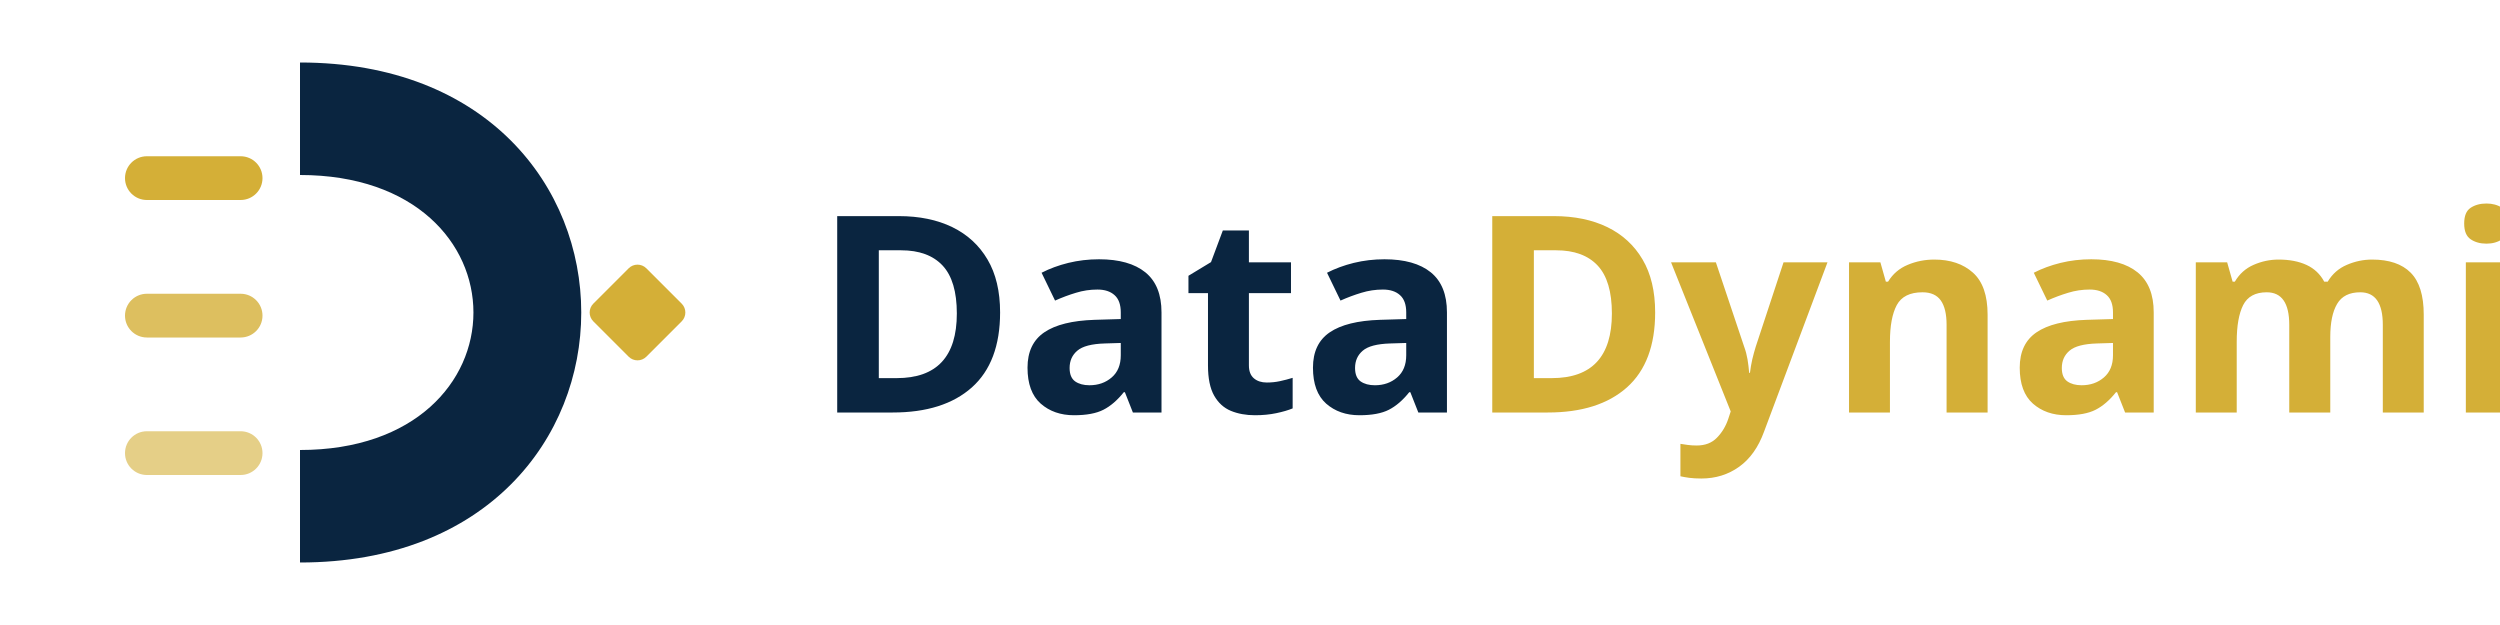
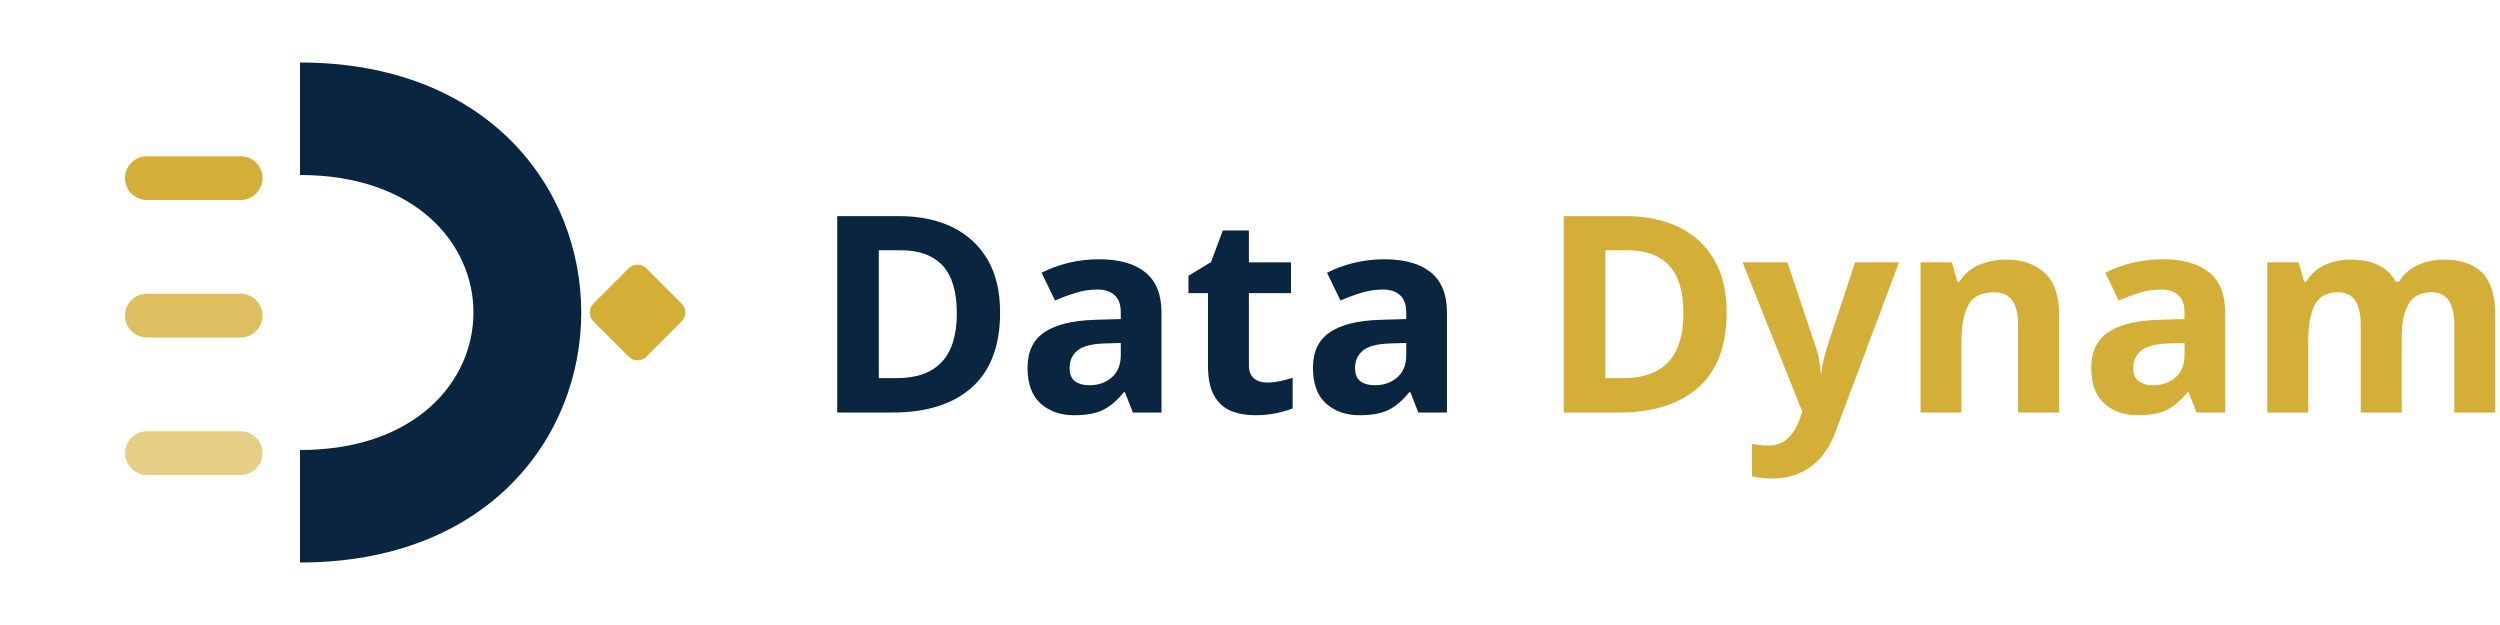
<svg xmlns="http://www.w3.org/2000/svg" viewBox="0 0 400 100">
  <g transform="translate(20, 10)">
    <rect x="0" y="15" width="22" height="7" rx="3.5" fill="#D4AF37" />
    <rect x="0" y="37" width="22" height="7" rx="3.5" fill="#D4AF37" opacity="0.8" />
    <rect x="0" y="59" width="22" height="7" rx="3.5" fill="#D4AF37" opacity="0.6" />
    <path d="M 28 0 C 88 0 88 80 28 80 V 62 C 65 62 65 18 28 18 V 0 Z" fill="#0A2540" />
    <rect x="76" y="34" width="12" height="12" rx="2" fill="#D4AF37" transform="rotate(45 82 40)" />
  </g>
  <text x="130" y="66" font-family="'DM Sans', sans-serif" font-weight="700" font-size="44" fill="#0A2540">
-     Data<tspan fill="#D4AF37">Dynamic</tspan>
+     Data <tspan fill="#D4AF37">Dynamic</tspan>
  </text>
</svg>
